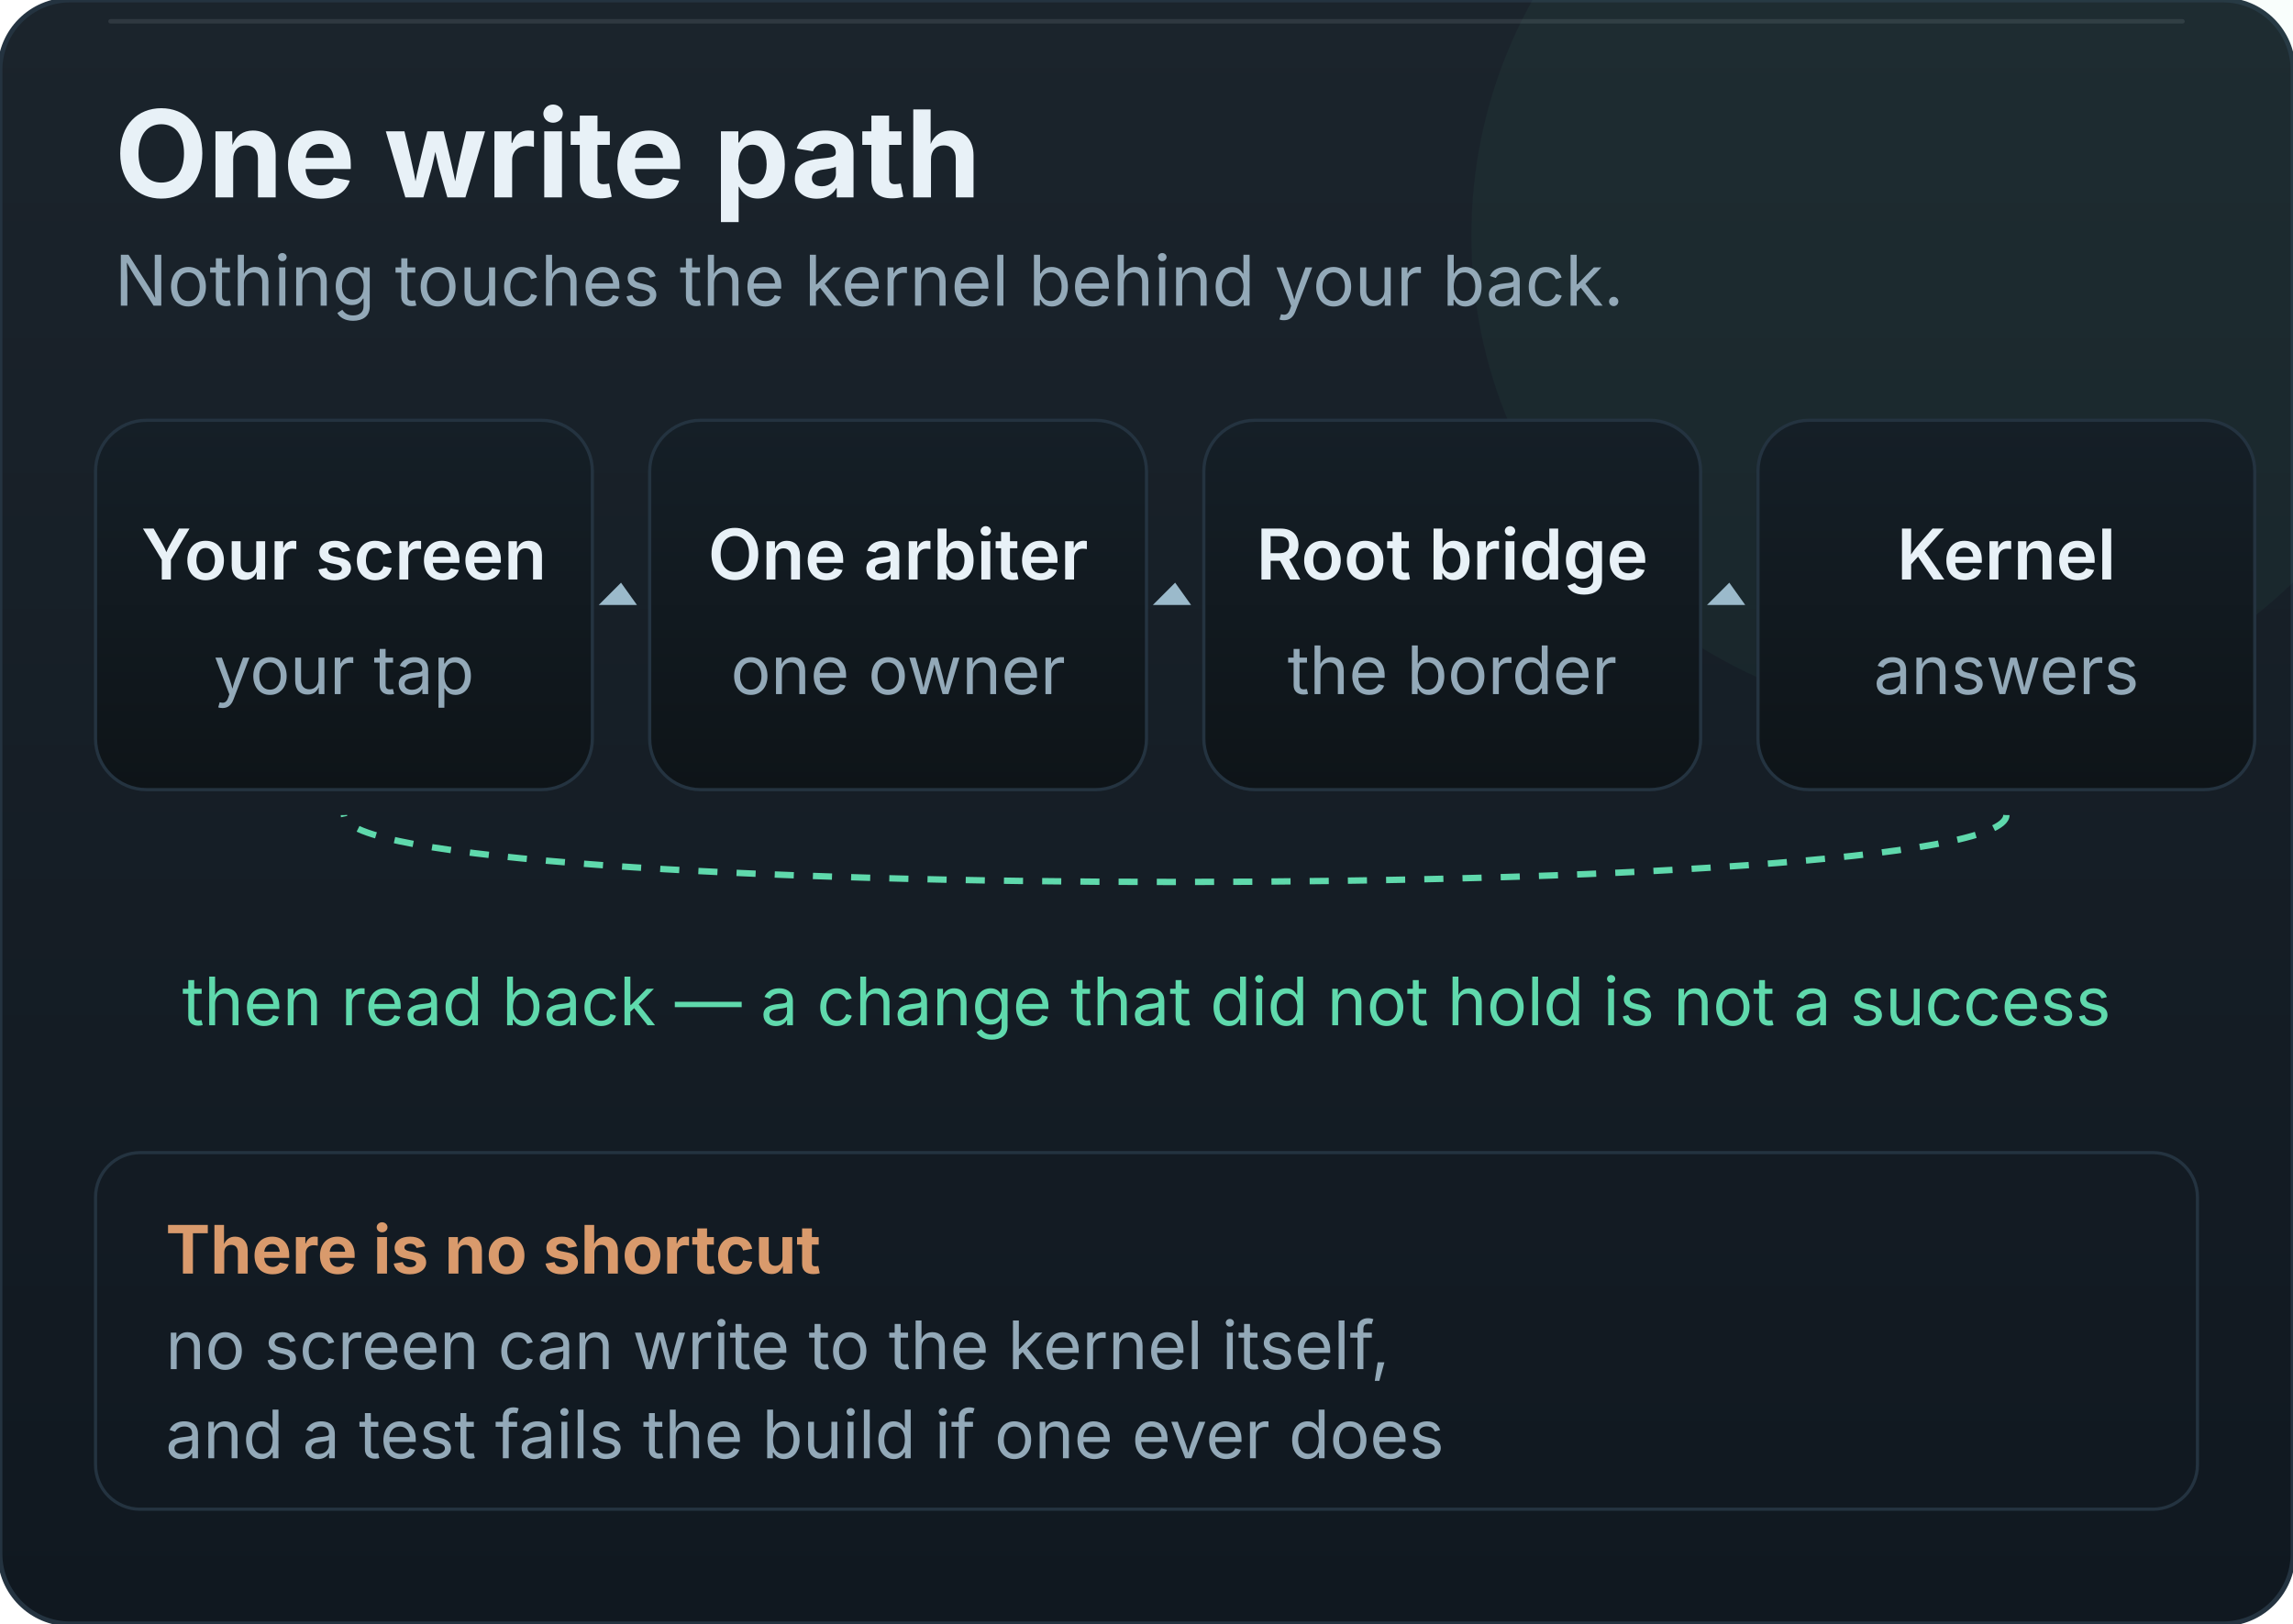
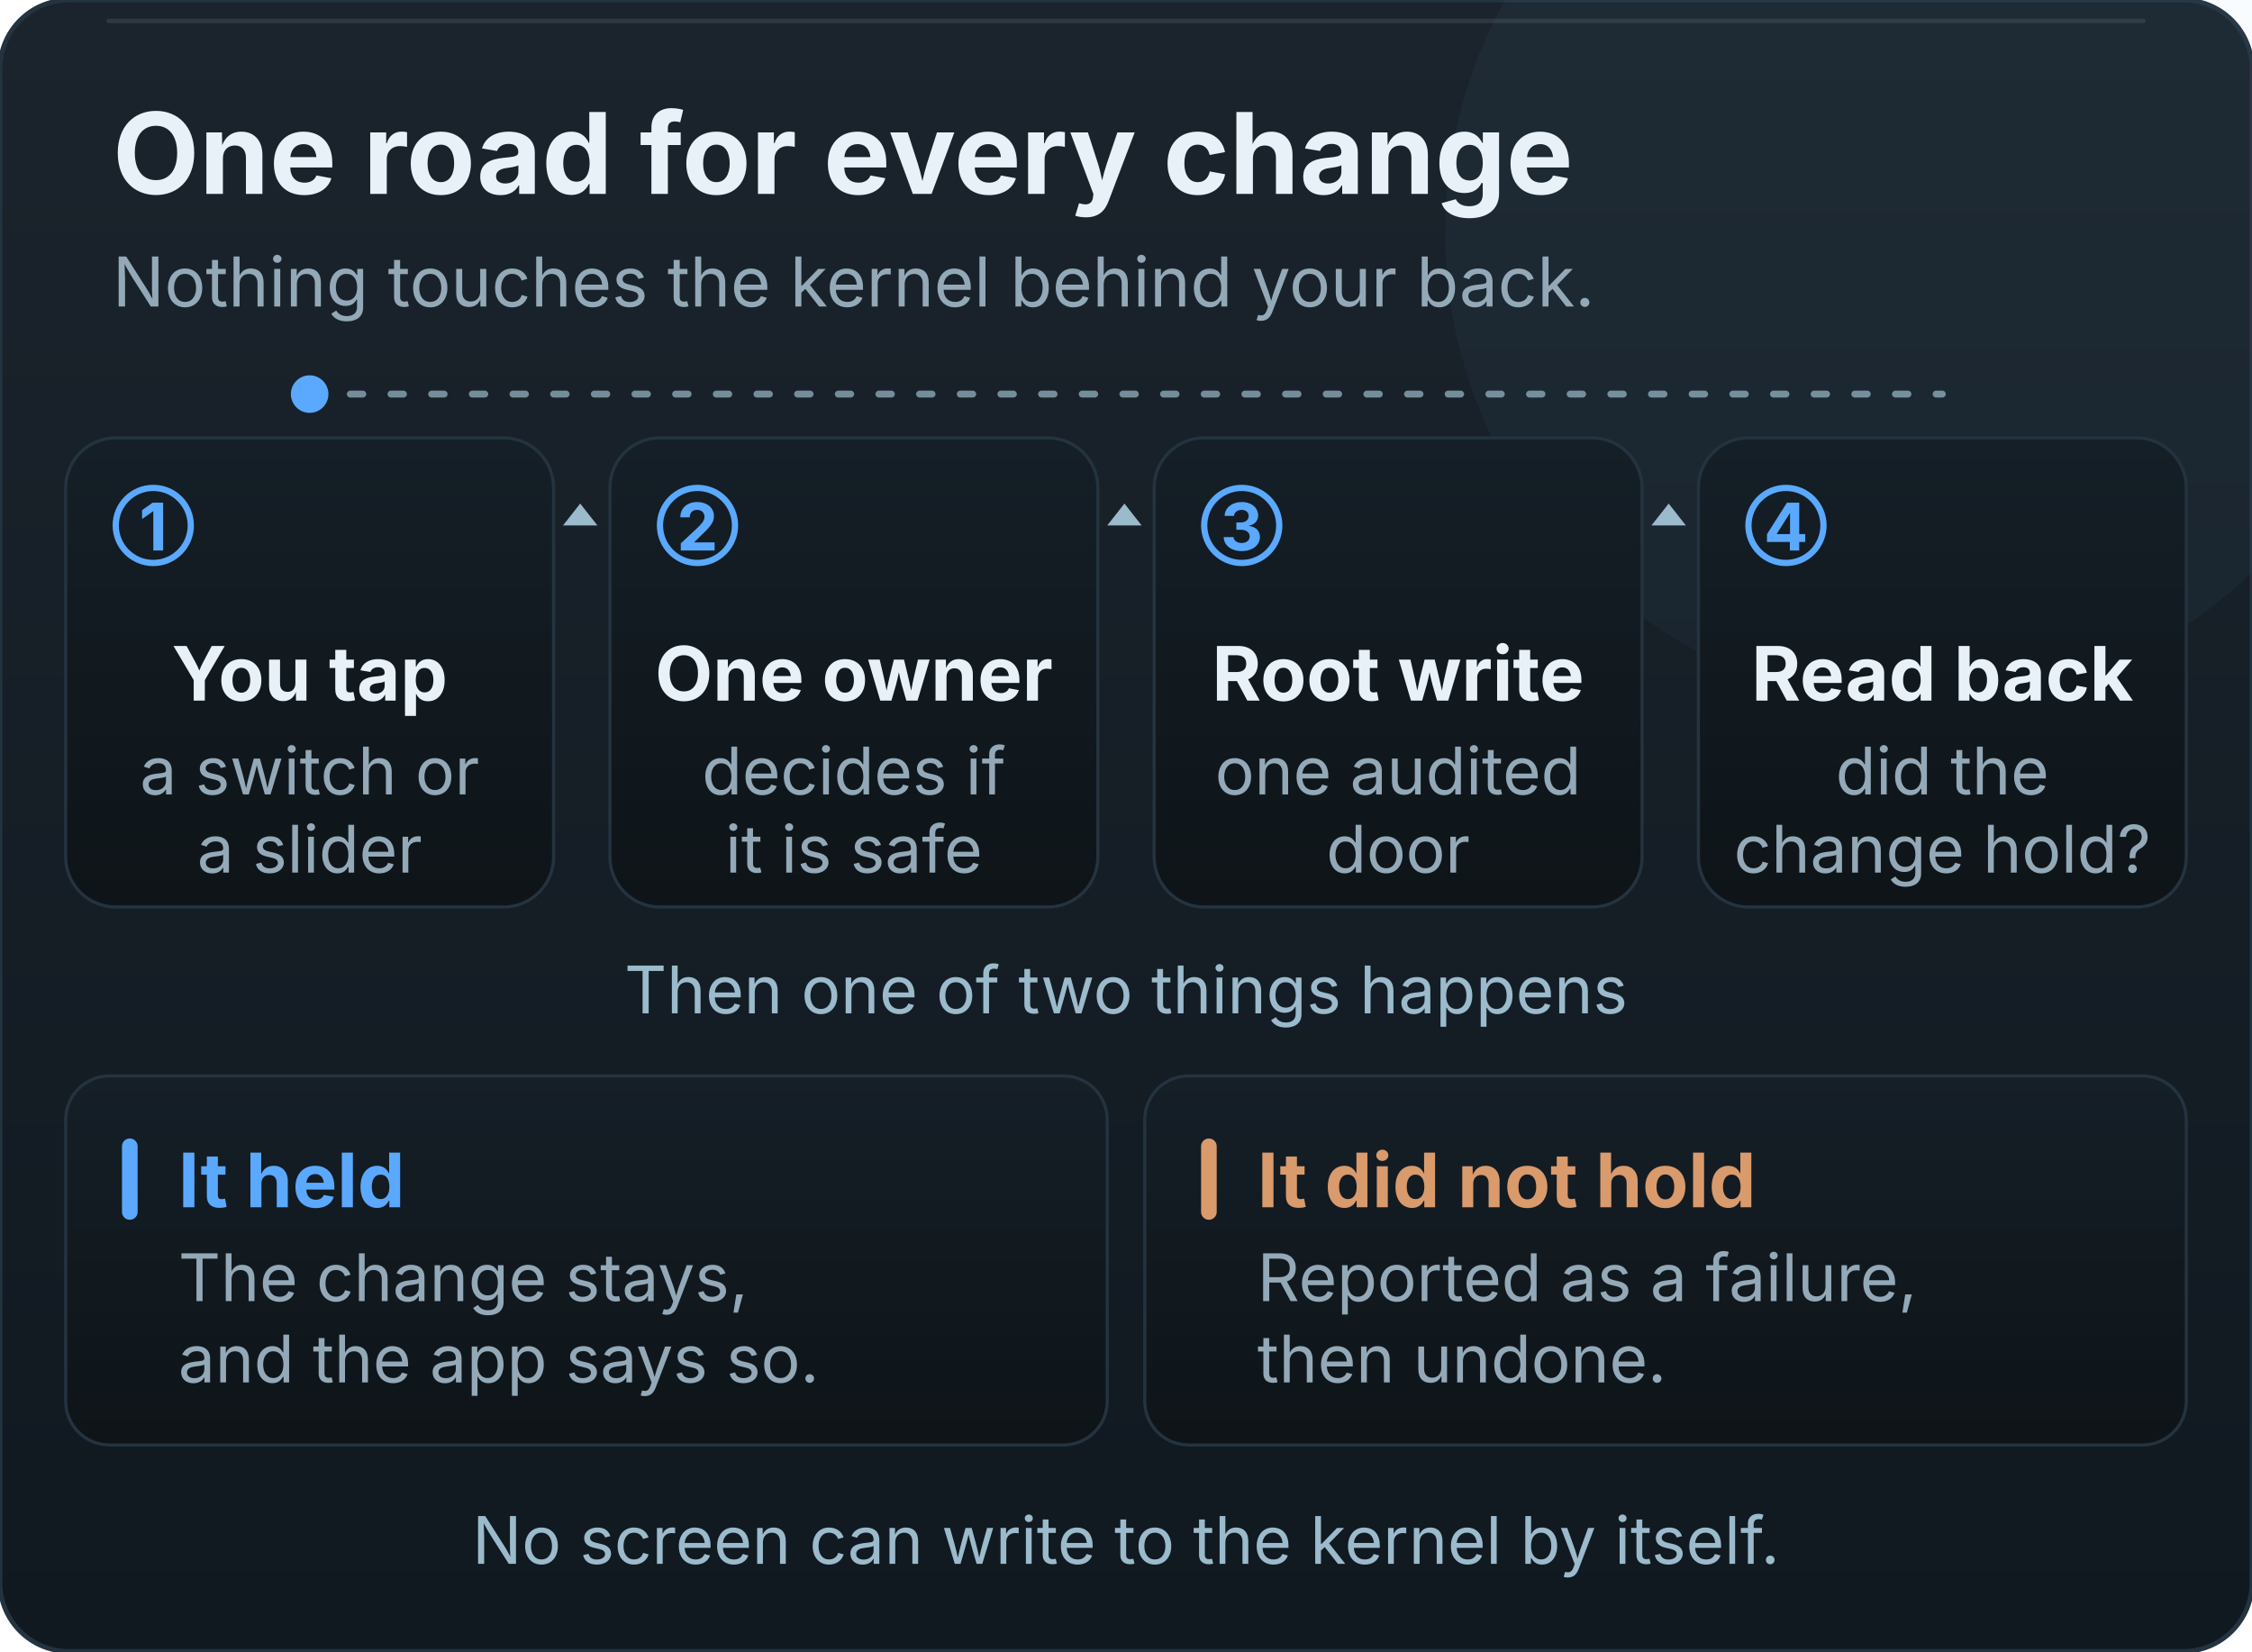
- <svg xmlns="http://www.w3.org/2000/svg" viewBox="0 0 720 510" width="720" height="510" role="img" aria-labelledby="ct cd">
+ <svg xmlns="http://www.w3.org/2000/svg" viewBox="0 0 720 528" width="720" height="528" role="img" aria-labelledby="ct cd">
  <defs>
    <linearGradient id="cp" x1="0" y1="0" x2="0" y2="1">
      <stop offset="0" stop-color="#1B242C" />
      <stop offset="1" stop-color="#101820" />
    </linearGradient>
    <linearGradient id="cp-card" x1="0" y1="0" x2="0" y2="1">
      <stop offset="0" stop-color="#151F27" />
      <stop offset="1" stop-color="#0E1418" />
    </linearGradient>
  </defs>
-   <rect x="0.0" y="0.0" width="720.0" height="510.0" rx="22" fill="url(#cp)" stroke="#243340" stroke-width="1.5" />
+   <rect x="0.0" y="0.0" width="720.0" height="528.0" rx="22" fill="url(#cp)" stroke="#243340" stroke-width="1.5" />
  <rect x="34.0" y="6.0" width="652.0" height="1.4" rx="0.7" fill="#E8F1F7" opacity="0.10" />
-   <circle cx="614.0" cy="74.0" r="152.0" fill="#5FD9AC" opacity="0.04">
-     <animate attributeName="opacity" values="0.04;0.09;0.04" keyTimes="0;0.5;1" dur="10.0s" repeatCount="indefinite" />
+   <circle cx="614.0" cy="74.0" r="152.0" fill="#5AA9FF" opacity="0.04">
+     <animate attributeName="opacity" values="0.04;0.10;0.04" keyTimes="0;0.5;1" dur="10.0s" repeatCount="indefinite" />
  </circle>
-   <text x="36.0" y="62.0" font-size="38" fill="#E8F1F7" font-weight="700" font-family="-apple-system, 'Segoe UI', Inter, Roboto, Helvetica, Arial, sans-serif">One write path</text>
-   <text x="36.0" y="96.0" font-size="22" fill="#93A9B8" font-family="-apple-system, 'Segoe UI', Inter, Roboto, Helvetica, Arial, sans-serif">Nothing touches the kernel behind your back.</text>
-   <rect x="30.0" y="132.0" width="156.0" height="116" rx="16" fill="url(#cp-card)" stroke="#243340" />
-   <text x="108.0" y="182.0" font-size="22" fill="#E8F1F7" text-anchor="middle" font-weight="600" font-family="-apple-system, 'Segoe UI', Inter, Roboto, Helvetica, Arial, sans-serif">Your screen</text>
-   <text x="108.0" y="218.0" font-size="21" fill="#93A9B8" text-anchor="middle" font-family="-apple-system, 'Segoe UI', Inter, Roboto, Helvetica, Arial, sans-serif">your tap</text>
-   <path d="M188.0,190.0 L200.0,190.0 L195.0,183.0 Z" fill="#9BBACB" />
-   <rect x="204.0" y="132.0" width="156.0" height="116" rx="16" fill="url(#cp-card)" stroke="#243340" />
-   <text x="282.0" y="182.0" font-size="22" fill="#E8F1F7" text-anchor="middle" font-weight="600" font-family="-apple-system, 'Segoe UI', Inter, Roboto, Helvetica, Arial, sans-serif">One arbiter</text>
-   <text x="282.0" y="218.0" font-size="21" fill="#93A9B8" text-anchor="middle" font-family="-apple-system, 'Segoe UI', Inter, Roboto, Helvetica, Arial, sans-serif">one owner</text>
-   <path d="M362.0,190.0 L374.0,190.0 L369.0,183.0 Z" fill="#9BBACB" />
-   <rect x="378.0" y="132.0" width="156.0" height="116" rx="16" fill="url(#cp-card)" stroke="#243340" />
-   <text x="456.0" y="182.0" font-size="22" fill="#E8F1F7" text-anchor="middle" font-weight="600" font-family="-apple-system, 'Segoe UI', Inter, Roboto, Helvetica, Arial, sans-serif">Root bridge</text>
-   <text x="456.0" y="218.0" font-size="21" fill="#93A9B8" text-anchor="middle" font-family="-apple-system, 'Segoe UI', Inter, Roboto, Helvetica, Arial, sans-serif">the border</text>
-   <path d="M536.0,190.0 L548.0,190.0 L543.0,183.0 Z" fill="#9BBACB" />
-   <rect x="552.0" y="132.0" width="156.0" height="116" rx="16" fill="url(#cp-card)" stroke="#243340" />
-   <text x="630.0" y="182.0" font-size="22" fill="#E8F1F7" text-anchor="middle" font-weight="600" font-family="-apple-system, 'Segoe UI', Inter, Roboto, Helvetica, Arial, sans-serif">Kernel</text>
-   <text x="630.0" y="218.0" font-size="21" fill="#93A9B8" text-anchor="middle" font-family="-apple-system, 'Segoe UI', Inter, Roboto, Helvetica, Arial, sans-serif">answers</text>
-   <path d="M630.0,256.0 C630.0,284.0 108.0,284.0 108.0,256.0" fill="none" stroke="#5FD9AC" stroke-width="2" stroke-dasharray="6 6">
-     <animate attributeName="stroke-dashoffset" values="0;-24" keyTimes="0;1" dur="1.6s" repeatCount="indefinite" />
-   </path>
-   <text x="360.0" y="322.0" font-size="21" fill="#5FD9AC" text-anchor="middle" font-family="-apple-system, 'Segoe UI', Inter, Roboto, Helvetica, Arial, sans-serif">then read back — a change that did not hold is not a success</text>
-   <rect x="30" y="362.0" width="660" height="112" rx="14" fill="url(#ma-card)" stroke="#243340" />
-   <text x="52.0" y="400.0" font-size="21" fill="#D99A6C" font-weight="700" font-family="-apple-system, 'Segoe UI', Inter, Roboto, Helvetica, Arial, sans-serif">There is no shortcut</text>
-   <text x="52.0" y="430.0" font-size="21" fill="#93A9B8" font-family="-apple-system, 'Segoe UI', Inter, Roboto, Helvetica, Arial, sans-serif">no screen can write to the kernel itself,</text>
-   <text x="52.0" y="458.0" font-size="21" fill="#93A9B8" font-family="-apple-system, 'Segoe UI', Inter, Roboto, Helvetica, Arial, sans-serif">and a test fails the build if one ever does</text>
+   <text x="36.0" y="62.0" font-size="36" fill="#E8F1F7" font-weight="700" font-family="-apple-system, 'Segoe UI', Inter, Roboto, Helvetica, Arial, sans-serif">One road for every change</text>
+   <text x="36.0" y="98.0" font-size="22" fill="#93A9B8" font-family="-apple-system, 'Segoe UI', Inter, Roboto, Helvetica, Arial, sans-serif">Nothing touches the kernel behind your back.</text>
+   <path d="M99.0 126.0 H621.0" fill="none" stroke="#9BBACB" stroke-width="2.2" stroke-linecap="round" stroke-dasharray="4 9" opacity="0.7" />
+   <circle cx="99.0" cy="126.0" r="6" fill="#5AA9FF">
+     <animate attributeName="cx" values="99.0;273.0;447.0;621.0;621.0" keyTimes="0;0.27;0.54;0.81;1" dur="7s" repeatCount="indefinite" />
+   </circle>
+   <rect x="21.0" y="140.0" width="156.0" height="150" rx="16" fill="url(#cp-card)" stroke="#243340" />
+   <rect x="22.0" y="141.0" width="154.0" height="148" rx="15" fill="#5AA9FF" opacity="0">
+     <animate attributeName="opacity" values="0;0.14;0" keyTimes="0;0.5;1" dur="7s" begin="-3.50s" repeatCount="indefinite" />
+   </rect>
+   <circle cx="49.0" cy="168.0" r="12" fill="none" stroke="#5AA9FF" stroke-width="2" />
+   <text x="49.0" y="176.0" font-size="21" fill="#5AA9FF" text-anchor="middle" font-weight="700" font-family="-apple-system, 'Segoe UI', Inter, Roboto, Helvetica, Arial, sans-serif">1</text>
+   <text x="99.0" y="224.0" font-size="24" fill="#E8F1F7" text-anchor="middle" font-weight="700" font-family="-apple-system, 'Segoe UI', Inter, Roboto, Helvetica, Arial, sans-serif">You tap</text>
+   <text x="99.0" y="254.0" font-size="21" fill="#93A9B8" text-anchor="middle" font-family="-apple-system, 'Segoe UI', Inter, Roboto, Helvetica, Arial, sans-serif">a switch or</text>
+   <text x="99.0" y="279.0" font-size="21" fill="#93A9B8" text-anchor="middle" font-family="-apple-system, 'Segoe UI', Inter, Roboto, Helvetica, Arial, sans-serif">a slider</text>
+   <path d="M180.0,168.0 L191.0,168.0 L185.5,161.0 Z" fill="#9BBACB" />
+   <rect x="195.0" y="140.0" width="156.0" height="150" rx="16" fill="url(#cp-card)" stroke="#243340" />
+   <rect x="196.0" y="141.0" width="154.0" height="148" rx="15" fill="#5AA9FF" opacity="0">
+     <animate attributeName="opacity" values="0;0.14;0" keyTimes="0;0.5;1" dur="7s" begin="-1.61s" repeatCount="indefinite" />
+   </rect>
+   <circle cx="223.0" cy="168.0" r="12" fill="none" stroke="#5AA9FF" stroke-width="2" />
+   <text x="223.0" y="176.0" font-size="21" fill="#5AA9FF" text-anchor="middle" font-weight="700" font-family="-apple-system, 'Segoe UI', Inter, Roboto, Helvetica, Arial, sans-serif">2</text>
+   <text x="273.0" y="224.0" font-size="24" fill="#E8F1F7" text-anchor="middle" font-weight="700" font-family="-apple-system, 'Segoe UI', Inter, Roboto, Helvetica, Arial, sans-serif">One owner</text>
+   <text x="273.0" y="254.0" font-size="21" fill="#93A9B8" text-anchor="middle" font-family="-apple-system, 'Segoe UI', Inter, Roboto, Helvetica, Arial, sans-serif">decides if</text>
+   <text x="273.0" y="279.0" font-size="21" fill="#93A9B8" text-anchor="middle" font-family="-apple-system, 'Segoe UI', Inter, Roboto, Helvetica, Arial, sans-serif">it is safe</text>
+   <path d="M354.0,168.0 L365.0,168.0 L359.5,161.0 Z" fill="#9BBACB" />
+   <rect x="369.0" y="140.0" width="156.0" height="150" rx="16" fill="url(#cp-card)" stroke="#243340" />
+   <rect x="370.0" y="141.0" width="154.0" height="148" rx="15" fill="#5AA9FF" opacity="0">
+     <animate attributeName="opacity" values="0;0.14;0" keyTimes="0;0.5;1" dur="7s" begin="0.28s" repeatCount="indefinite" />
+   </rect>
+   <circle cx="397.0" cy="168.0" r="12" fill="none" stroke="#5AA9FF" stroke-width="2" />
+   <text x="397.0" y="176.0" font-size="21" fill="#5AA9FF" text-anchor="middle" font-weight="700" font-family="-apple-system, 'Segoe UI', Inter, Roboto, Helvetica, Arial, sans-serif">3</text>
+   <text x="447.0" y="224.0" font-size="24" fill="#E8F1F7" text-anchor="middle" font-weight="700" font-family="-apple-system, 'Segoe UI', Inter, Roboto, Helvetica, Arial, sans-serif">Root write</text>
+   <text x="447.0" y="254.0" font-size="21" fill="#93A9B8" text-anchor="middle" font-family="-apple-system, 'Segoe UI', Inter, Roboto, Helvetica, Arial, sans-serif">one audited</text>
+   <text x="447.0" y="279.0" font-size="21" fill="#93A9B8" text-anchor="middle" font-family="-apple-system, 'Segoe UI', Inter, Roboto, Helvetica, Arial, sans-serif">door</text>
+   <path d="M528.0,168.0 L539.0,168.0 L533.5,161.0 Z" fill="#9BBACB" />
+   <rect x="543.0" y="140.0" width="156.0" height="150" rx="16" fill="url(#cp-card)" stroke="#243340" />
+   <rect x="544.0" y="141.0" width="154.0" height="148" rx="15" fill="#5AA9FF" opacity="0">
+     <animate attributeName="opacity" values="0;0.14;0" keyTimes="0;0.5;1" dur="7s" begin="2.17s" repeatCount="indefinite" />
+   </rect>
+   <circle cx="571.0" cy="168.0" r="12" fill="none" stroke="#5AA9FF" stroke-width="2" />
+   <text x="571.0" y="176.0" font-size="21" fill="#5AA9FF" text-anchor="middle" font-weight="700" font-family="-apple-system, 'Segoe UI', Inter, Roboto, Helvetica, Arial, sans-serif">4</text>
+   <text x="621.0" y="224.0" font-size="24" fill="#E8F1F7" text-anchor="middle" font-weight="700" font-family="-apple-system, 'Segoe UI', Inter, Roboto, Helvetica, Arial, sans-serif">Read back</text>
+   <text x="621.0" y="254.0" font-size="21" fill="#93A9B8" text-anchor="middle" font-family="-apple-system, 'Segoe UI', Inter, Roboto, Helvetica, Arial, sans-serif">did the</text>
+   <text x="621.0" y="279.0" font-size="21" fill="#93A9B8" text-anchor="middle" font-family="-apple-system, 'Segoe UI', Inter, Roboto, Helvetica, Arial, sans-serif">change hold?</text>
+   <text x="360.0" y="324.0" font-size="21" fill="#9BBACB" text-anchor="middle" font-family="-apple-system, 'Segoe UI', Inter, Roboto, Helvetica, Arial, sans-serif">Then one of two things happens</text>
+   <rect x="21" y="344" width="333" height="118" rx="14" fill="url(#cp-card)" stroke="#243340" />
+   <rect x="39" y="364" width="5" height="26" rx="2.5" fill="#5AA9FF" />
+   <text x="57.0" y="386.0" font-size="24" fill="#5AA9FF" font-weight="700" font-family="-apple-system, 'Segoe UI', Inter, Roboto, Helvetica, Arial, sans-serif">It held</text>
+   <text x="57.0" y="416.0" font-size="21" fill="#93A9B8" font-family="-apple-system, 'Segoe UI', Inter, Roboto, Helvetica, Arial, sans-serif">The change stays,</text>
+   <text x="57.0" y="442.0" font-size="21" fill="#93A9B8" font-family="-apple-system, 'Segoe UI', Inter, Roboto, Helvetica, Arial, sans-serif">and the app says so.</text>
+   <rect x="366" y="344" width="333" height="118" rx="14" fill="url(#cp-card)" stroke="#243340" />
+   <rect x="384" y="364" width="5" height="26" rx="2.5" fill="#D99A6C" />
+   <text x="402.0" y="386.0" font-size="24" fill="#D99A6C" font-weight="700" font-family="-apple-system, 'Segoe UI', Inter, Roboto, Helvetica, Arial, sans-serif">It did not hold</text>
+   <text x="402.0" y="416.0" font-size="21" fill="#93A9B8" font-family="-apple-system, 'Segoe UI', Inter, Roboto, Helvetica, Arial, sans-serif">Reported as a failure,</text>
+   <text x="402.0" y="442.0" font-size="21" fill="#93A9B8" font-family="-apple-system, 'Segoe UI', Inter, Roboto, Helvetica, Arial, sans-serif">then undone.</text>
+   <text x="360.0" y="500.0" font-size="21" fill="#9BBACB" text-anchor="middle" font-family="-apple-system, 'Segoe UI', Inter, Roboto, Helvetica, Arial, sans-serif">No screen can write to the kernel by itself.</text>
</svg>
